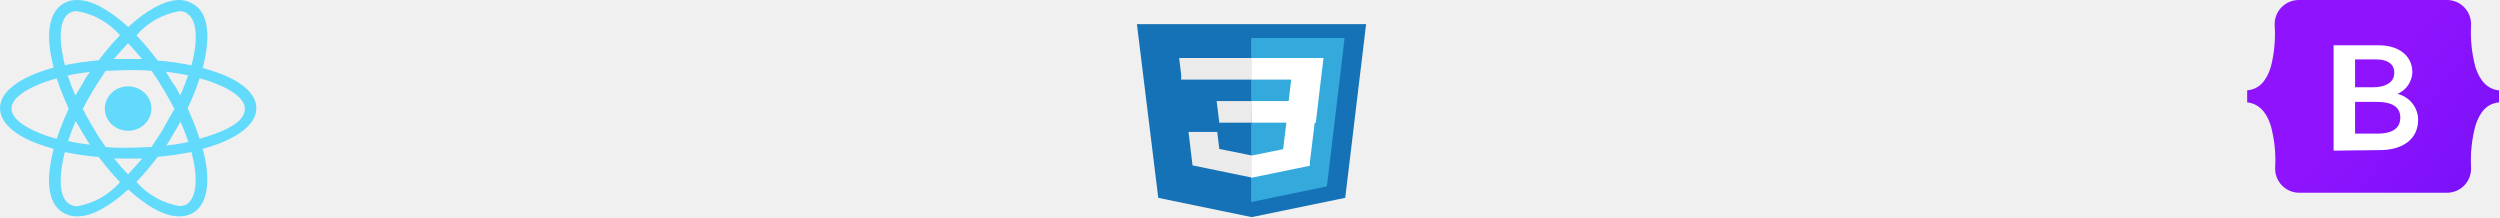
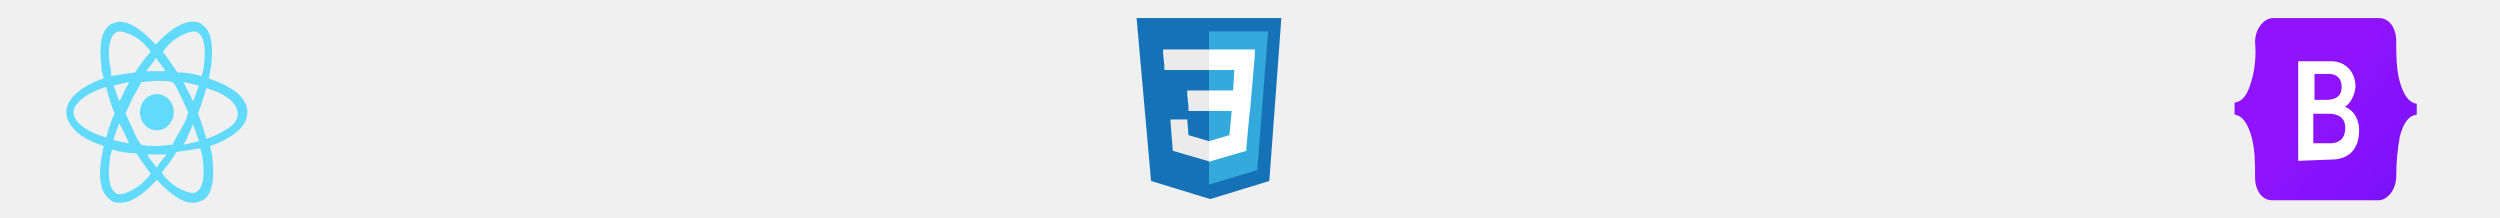
- <svg xmlns="http://www.w3.org/2000/svg" id="Capa_1" data-name="Capa 1" viewBox="0 0 207.25 18">
-   <defs>
-     <style>.cls-1{fill:#61dafb;}.cls-2{fill:#fff;}.cls-3{fill:url(#Degradado_sin_nombre_3);}.cls-4{stroke:#fff;stroke-miterlimit:10;stroke-width:0.25px;fill:url(#Degradado_sin_nombre_2);}.cls-5{fill:#1572b6;}.cls-6{fill:#33a9dc;}.cls-7{fill:#ebebeb;}</style>
-     <linearGradient id="Degradado_sin_nombre_3" x1="2027.7" y1="-918.71" x2="2100.97" y2="-976.87" gradientTransform="matrix(0.25, 0, 0, -0.25, -269.85, -213.22)" gradientUnits="userSpaceOnUse">
-       <stop offset="0" stop-color="#9013fe" />
-       <stop offset="1" stop-color="#6610f2" />
-     </linearGradient>
-     <linearGradient id="Degradado_sin_nombre_2" x1="2048.91" y1="-929.37" x2="2065.02" y2="-956.61" gradientTransform="matrix(0.25, 0, 0, -0.25, -269.47, -212.86)" gradientUnits="userSpaceOnUse">
-       <stop offset="0" stop-color="#fff" />
-       <stop offset="1" stop-color="#f1e5fc" />
-     </linearGradient>
-   </defs>
-   <ellipse class="cls-1" cx="10.62" cy="9" rx="1.93" ry="1.84" />
-   <path class="cls-1" d="M57.72,17c-.37-.13-.76-.25-1.17-.37.11-.38.19-.77.26-1.14.35-2.13,0-3.62-1.12-4.2A2.17,2.17,0,0,0,54.6,11c-1.19,0-2.7.84-4.22,2.24-1.53-1.4-3-2.24-4.23-2.24a2.13,2.13,0,0,0-1.08.26c-1.09.59-1.48,2.09-1.12,4.2.06.37.15.76.25,1.14-.41.12-.8.23-1.17.37-2.12.78-3.28,1.84-3.28,3s1.17,2.25,3.28,3c.37.13.76.25,1.17.37-.1.38-.19.77-.25,1.14-.36,2.13,0,3.62,1.12,4.2a2.13,2.13,0,0,0,1.08.26c1.21,0,2.72-.84,4.23-2.24,1.52,1.4,3,2.24,4.22,2.24a2.17,2.17,0,0,0,1.09-.26c1.08-.59,1.47-2.09,1.12-4.2-.07-.37-.15-.76-.26-1.14.41-.12.8-.23,1.17-.37,2.13-.78,3.28-1.84,3.28-3S59.85,17.75,57.72,17Zm-2.51-4.91c.7.39.94,1.58.65,3.27a9.34,9.34,0,0,1-.24,1.06,21.69,21.69,0,0,0-2.8-.4,25.44,25.44,0,0,0-1.76-2.09,6,6,0,0,1,3.56-2A1.25,1.25,0,0,1,55.21,12.06Zm-1.9,9.55c-.3.52-.66,1-1,1.55-.63,0-1.26.06-1.9.06s-1.29,0-1.9-.06a17.18,17.18,0,0,1-1-1.55c-.32-.53-.63-1.08-.9-1.61.27-.53.58-1.08.9-1.61s.66-1,1-1.55c.63,0,1.26-.06,1.9-.06s1.29,0,1.9.06a17.18,17.18,0,0,1,1,1.55c.32.53.63,1.08.9,1.61C53.92,20.53,53.63,21.06,53.31,21.61Zm1.41-.53a17.22,17.22,0,0,1,.65,1.66c-.58.13-1.19.22-1.84.3a9.23,9.23,0,0,0,.61-1C54.35,21.74,54.53,21.4,54.72,21.08Zm-4.34,4.36c-.41-.42-.8-.87-1.17-1.33.39,0,.78,0,1.17,0s.78,0,1.17,0C51.17,24.57,50.78,25,50.38,25.44ZM47.22,23c-.64-.08-1.26-.18-1.83-.31.18-.53.39-1.09.64-1.66.19.32.38.66.58,1S47,22.7,47.22,23ZM46,18.92a17.1,17.1,0,0,1-.64-1.66c.57-.13,1.19-.22,1.83-.3-.2.3-.42.62-.61,1Zm4.35-4.36c.4.42.79.87,1.17,1.33l-1.17,0-1.17,0C49.58,15.43,50,15,50.38,14.56Zm3.76,3.38-.61-1c.65.08,1.26.18,1.84.31-.19.53-.39,1.09-.65,1.66C54.53,18.6,54.35,18.26,54.14,17.94ZM44.9,15.33c-.29-1.69-.06-2.88.64-3.27a1.25,1.25,0,0,1,.59-.14,6.09,6.09,0,0,1,3.57,2A21.07,21.07,0,0,0,47.93,16a26.2,26.2,0,0,0-2.8.4C45,16,45,15.67,44.9,15.33ZM40.7,20c0-.76,1-1.56,2.67-2.16.34-.13.71-.24,1.08-.34a26.64,26.64,0,0,0,1,2.52,21.83,21.83,0,0,0-1,2.49C42.11,21.87,40.7,20.9,40.7,20Zm4.84,7.94c-.7-.39-.93-1.58-.64-3.27a9.23,9.23,0,0,1,.23-1.06,21.94,21.94,0,0,0,2.8.4A23.65,23.65,0,0,0,49.7,26.1a6.07,6.07,0,0,1-3.57,2A1.25,1.25,0,0,1,45.54,27.94Zm10.32-3.27c.29,1.69,0,2.88-.65,3.27a1.25,1.25,0,0,1-.59.14,6.07,6.07,0,0,1-3.56-2A22.48,22.48,0,0,0,52.82,24a25.84,25.84,0,0,0,2.8-.4C55.72,24,55.79,24.33,55.86,24.67Zm1.53-2.51c-.34.13-.72.24-1.09.34a22.2,22.2,0,0,0-1-2.52,20.14,20.14,0,0,0,1-2.49c2.34.64,3.75,1.61,3.75,2.51S59.07,21.56,57.39,22.16Z" transform="translate(-39.75 -11)" />
-   <path class="cls-2" d="M120.71,26.39" transform="translate(-39.75 -11)" />
-   <path class="cls-3" d="M228.32,13.09a2,2,0,0,1,2-2.09h12.28a2,2,0,0,1,2,2.09,11.15,11.15,0,0,0,.37,3.5c.36,1.11,1,1.81,1.95,1.9v1c-1,.09-1.59.79-1.95,1.9a11.15,11.15,0,0,0-.37,3.5,2,2,0,0,1-2,2.09H230.36a2,2,0,0,1-2-2.09,10.86,10.86,0,0,0-.37-3.5c-.36-1.11-1-1.81-1.95-1.9v-1c1-.09,1.59-.79,1.95-1.9A10.86,10.86,0,0,0,228.32,13.09Z" transform="translate(-39.75 -11)" />
-   <path class="cls-4" d="M237,23.32c1.93,0,3.09-.9,3.09-2.4A2.1,2.1,0,0,0,238,18.85V18.8A1.92,1.92,0,0,0,239.61,17c0-1.29-1.05-2.12-2.66-2.12h-3.62v8.48Zm-2.14-7.52h1.89c1,0,1.61.44,1.61,1.24s-.68,1.32-1.91,1.32h-1.59Zm0,6.4V19.32h1.92c1.37,0,2.08.49,2.08,1.43s-.69,1.45-2,1.45Z" transform="translate(-39.75 -11)" />
-   <path class="cls-5" d="M135.77,27.4,134,13h19l-1.73,14.4L143.51,29Z" transform="translate(-39.75 -11)" />
-   <path class="cls-6" d="M143.47,27.75l6.28-1.3,1.47-12.3h-7.75Z" transform="translate(-39.75 -11)" />
-   <path class="cls-2" d="M143.47,19.38h3.11l.21-1.78h-3.32V15.81h6l-.06.48-.58,4.88h-5.34Z" transform="translate(-39.75 -11)" />
-   <path class="cls-7" d="M143.47,23.88h0l-2.64-.53-.17-1.41h-2.38l.33,2.77,4.86,1h0Z" transform="translate(-39.75 -11)" />
-   <path class="cls-2" d="M146.41,21l-.29,2.37-2.65.53v1.84l4.87-1,0-.3.42-3.44Z" transform="translate(-39.75 -11)" />
-   <path class="cls-7" d="M143.47,15.81V17.6h-5.8l0-.4-.11-.91-.06-.48Zm0,3.57v1.79h-2.64l-.05-.4-.11-.91-.06-.48Z" transform="translate(-39.75 -11)" />
+ <svg xmlns="http://www.w3.org/2000/svg" version="1.1" id="Capa_1" x="0px" y="0px" viewBox="0 0 207.2 18" style="enable-background:new 0 0 207.2 18;" xml:space="preserve">
+   <style type="text/css">
+ 	.st0{fill:#61DAFB;}
+ 	.st1{fill:#FFFFFF;}
+ 	.st2{fill:url(#SVGID_1_);}
+ 	.st3{fill:url(#SVGID_2_);stroke:#FFFFFF;stroke-width:0.25;stroke-miterlimit:10;}
+ 	.st4{fill:#1572B6;}
+ 	.st5{fill:#33A9DC;}
+ 	.st6{fill:#EBEBEB;}
+ </style>
+   <ellipse class="st0" cx="13" cy="9.3" rx="1.4" ry="1.5" />
+   <path class="st0" d="M18.1,6.8c-0.3-0.1-0.5-0.2-0.8-0.3c0.1-0.3,0.1-0.6,0.2-1c0.2-1.8,0-3-0.8-3.5c-0.2-0.2-0.5-0.2-0.8-0.2  c-0.8,0-1.9,0.7-3,1.9c-1.1-1.2-2.1-1.9-3-1.9C9.7,1.8,9.5,1.9,9.2,2c-0.8,0.5-1,1.7-0.8,3.5c0,0.3,0.1,0.6,0.2,1  C8.3,6.6,8,6.7,7.8,6.8C6.3,7.5,5.5,8.4,5.5,9.3s0.8,1.9,2.3,2.5C8,11.9,8.3,12,8.6,12.1c-0.1,0.3-0.1,0.6-0.2,1  c-0.3,1.8,0,3,0.8,3.5c0.2,0.2,0.5,0.2,0.8,0.2c0.9,0,1.9-0.7,3-1.9c1.1,1.2,2.1,1.9,3,1.9c0.3,0,0.5-0.1,0.8-0.2  c0.8-0.5,1-1.7,0.8-3.5c0-0.3-0.1-0.6-0.2-1c0.3-0.1,0.6-0.2,0.8-0.3c1.5-0.7,2.3-1.5,2.3-2.5S19.7,7.5,18.1,6.8z M16.4,2.7  c0.5,0.3,0.7,1.3,0.5,2.7c0,0.3-0.1,0.6-0.2,0.9c-0.7-0.2-1.3-0.3-2-0.3c-0.4-0.6-0.8-1.2-1.2-1.7C14.1,3.4,15,2.8,16,2.6  C16.1,2.6,16.2,2.6,16.4,2.7L16.4,2.7z M15,10.7c-0.2,0.4-0.5,0.8-0.7,1.3c-0.4,0-0.9,0.1-1.3,0.1s-0.9,0-1.3-0.1  c-0.3-0.4-0.5-0.8-0.7-1.3c-0.2-0.4-0.4-0.9-0.6-1.3c0.2-0.4,0.4-0.9,0.6-1.3c0.2-0.4,0.5-0.8,0.7-1.3c0.4,0,0.9-0.1,1.3-0.1  s0.9,0,1.3,0.1C14.6,7.1,14.8,7.6,15,8c0.2,0.4,0.4,0.9,0.6,1.3C15.5,9.8,15.3,10.2,15,10.7L15,10.7z M16,10.3  c0.2,0.5,0.3,0.9,0.5,1.4c-0.4,0.1-0.8,0.2-1.3,0.3c0.2-0.3,0.3-0.5,0.4-0.8C15.8,10.8,15.9,10.5,16,10.3L16,10.3z M13,13.9  c-0.3-0.4-0.6-0.7-0.8-1.1c0.3,0,0.6,0,0.8,0c0.3,0,0.6,0,0.8,0C13.5,13.2,13.2,13.5,13,13.9L13,13.9z M10.7,11.9  c-0.5-0.1-0.9-0.2-1.3-0.3c0.1-0.4,0.3-0.9,0.5-1.4c0.1,0.3,0.3,0.6,0.4,0.8C10.4,11.3,10.6,11.6,10.7,11.9z M9.9,8.4  C9.7,8,9.6,7.5,9.4,7.1c0.4-0.1,0.8-0.2,1.3-0.3c-0.1,0.3-0.3,0.5-0.4,0.8L9.9,8.4z M12.9,4.8c0.3,0.4,0.6,0.7,0.8,1.1h-0.8h-0.8  C12.4,5.5,12.7,5.2,12.9,4.8L12.9,4.8z M15.6,7.6l-0.4-0.8c0.5,0.1,0.9,0.2,1.3,0.3C16.3,7.5,16.2,8,16,8.4  C15.9,8.2,15.8,7.9,15.6,7.6L15.6,7.6z M9.1,5.4C8.9,4,9.1,3,9.6,2.7C9.7,2.6,9.8,2.6,10,2.6c1,0.2,1.9,0.8,2.5,1.7  C12,4.8,11.6,5.4,11.2,6c-0.7,0.1-1.3,0.2-2,0.3C9.2,6,9.2,5.7,9.1,5.4z M6.1,9.3C6.1,8.7,6.8,8,8,7.5c0.2-0.1,0.5-0.2,0.8-0.3  C9,8,9.2,8.7,9.5,9.4C9.2,10,9,10.7,8.8,11.4C7.1,10.9,6.1,10.1,6.1,9.3z M9.6,16c-0.5-0.3-0.7-1.3-0.5-2.7c0-0.3,0.1-0.6,0.2-0.9  c0.7,0.2,1.3,0.3,2,0.3c0.4,0.6,0.8,1.2,1.2,1.7c-0.7,0.9-1.5,1.5-2.5,1.7C9.8,16.1,9.7,16.1,9.6,16z M16.8,13.2  c0.2,1.4,0,2.4-0.5,2.7c-0.1,0.1-0.3,0.1-0.4,0.1c-1-0.2-1.9-0.8-2.5-1.7c0.4-0.5,0.9-1.1,1.2-1.7c0.7-0.1,1.3-0.2,2-0.3  C16.7,12.7,16.8,13,16.8,13.2z M17.9,11.2c-0.2,0.1-0.5,0.2-0.8,0.3c-0.2-0.7-0.4-1.4-0.7-2.1c0.3-0.7,0.5-1.4,0.7-2.1  c1.7,0.5,2.6,1.3,2.6,2.1S19.1,10.6,17.9,11.2z" />
+   <path class="st1" d="M81,15.4" />
+   <linearGradient id="SVGID_1_" gradientUnits="userSpaceOnUse" x1="2141.738" y1="1400.601" x2="2201.364" y2="1447.93" gradientTransform="matrix(0.25 0 0 0.25 -343.35 -341.72)">
+     <stop offset="0" style="stop-color:#9013FE" />
+     <stop offset="1" style="stop-color:#6610F2" />
+   </linearGradient>
+   <path class="st2" d="M186.9,3.5c0-1,0.6-1.9,1.4-2c0,0,0,0,0.1,0h8.8c0.8,0,1.4,0.8,1.4,1.9c0,0,0,0.1,0,0.1c0,1.1,0,2.2,0.3,3.3  c0.3,1,0.7,1.7,1.4,1.8v0.9c-0.7,0.1-1.1,0.7-1.4,1.8c-0.2,1.1-0.3,2.2-0.3,3.3c0,1-0.6,1.9-1.4,2c0,0,0,0-0.1,0h-8.8  c-0.8,0-1.4-0.8-1.4-1.9c0,0,0-0.1,0-0.1c0-1.1,0-2.2-0.3-3.3c-0.3-1-0.7-1.7-1.4-1.8V8.5c0.7-0.1,1.1-0.7,1.4-1.8  C186.9,5.7,187,4.6,186.9,3.5z" />
+   <linearGradient id="SVGID_2_" gradientUnits="userSpaceOnUse" x1="2148.133" y1="1413.217" x2="2162.226" y2="1437.046" gradientTransform="matrix(0.25 0 0 0.25 -342.97 -341.36)">
+     <stop offset="0" style="stop-color:#FFFFFF" />
+     <stop offset="1" style="stop-color:#F1E5FC" />
+   </linearGradient>
+   <path class="st3" d="M193.2,13.1c1.4,0,2.2-0.8,2.2-2.3c0-1.1-0.7-1.9-1.5-1.9v0c0.6-0.1,1.1-0.8,1.2-1.7c0-1.2-0.8-2-1.9-2h-2.6v8  L193.2,13.1z M191.6,6h1.4c0.7,0,1.2,0.4,1.2,1.2s-0.5,1.2-1.4,1.2h-1.1V6z M191.6,12V9.3h1.4c1,0,1.5,0.5,1.5,1.3  c0,0.9-0.5,1.4-1.4,1.4L191.6,12z" />
+   <path class="st4" d="M95.4,15L94.2,1.5h12L105.2,15l-4.9,1.5L95.4,15z" />
+   <path class="st5" d="M100.2,15.3l4-1.2l0.9-11.5h-4.9V15.3z" />
+   <path class="st1" d="M100.2,7.5h2l0.1-1.7h-2.1V4.1h3.8l0,0.5l-0.4,4.6h-3.4L100.2,7.5z" />
+   <path class="st6" d="M100.2,11.7L100.2,11.7l-1.7-0.5l-0.1-1.3H97l0.2,2.6l3.1,0.9l0,0V11.7z" />
+   <path class="st1" d="M102.1,9l-0.2,2.2l-1.7,0.5v1.7l3.1-0.9v-0.3l0.3-3.2H102.1z" />
+   <path class="st6" d="M100.2,4.1v1.7h-3.7V5.4l-0.1-0.9l0-0.4L100.2,4.1z M100.2,7.5v1.7h-1.7l0-0.4l-0.1-0.9l0-0.4L100.2,7.5z" />
</svg>
